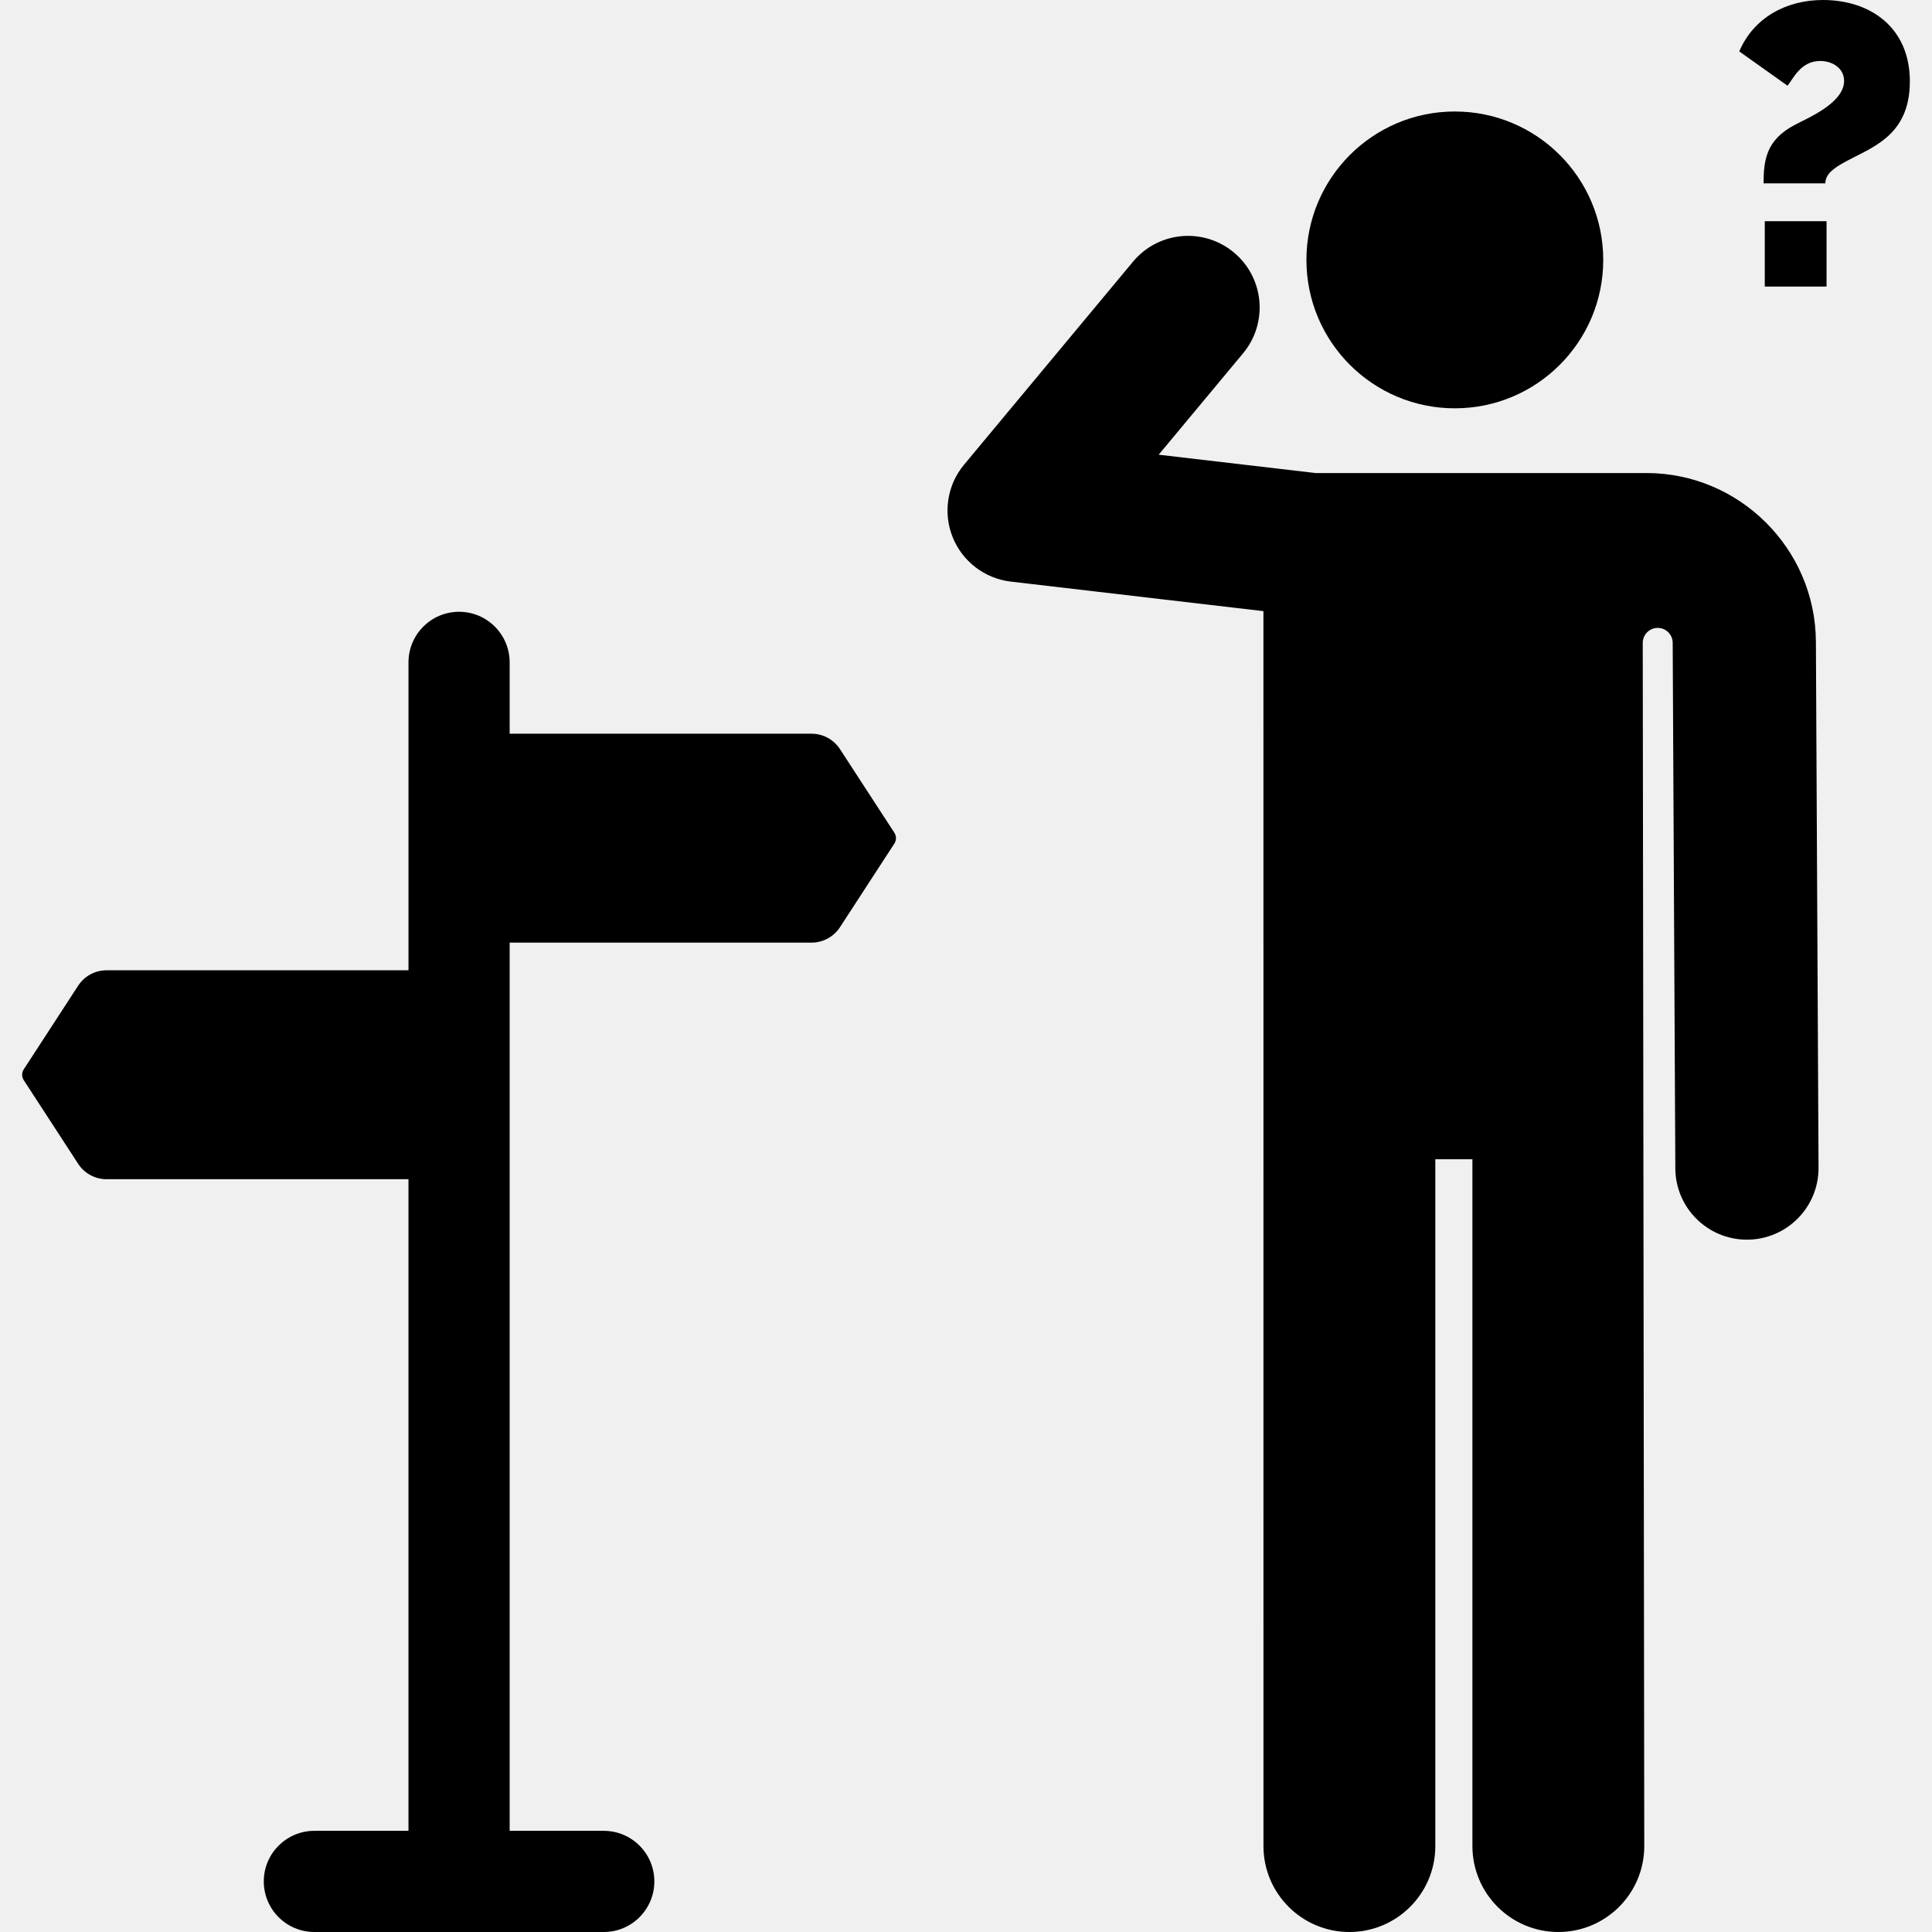
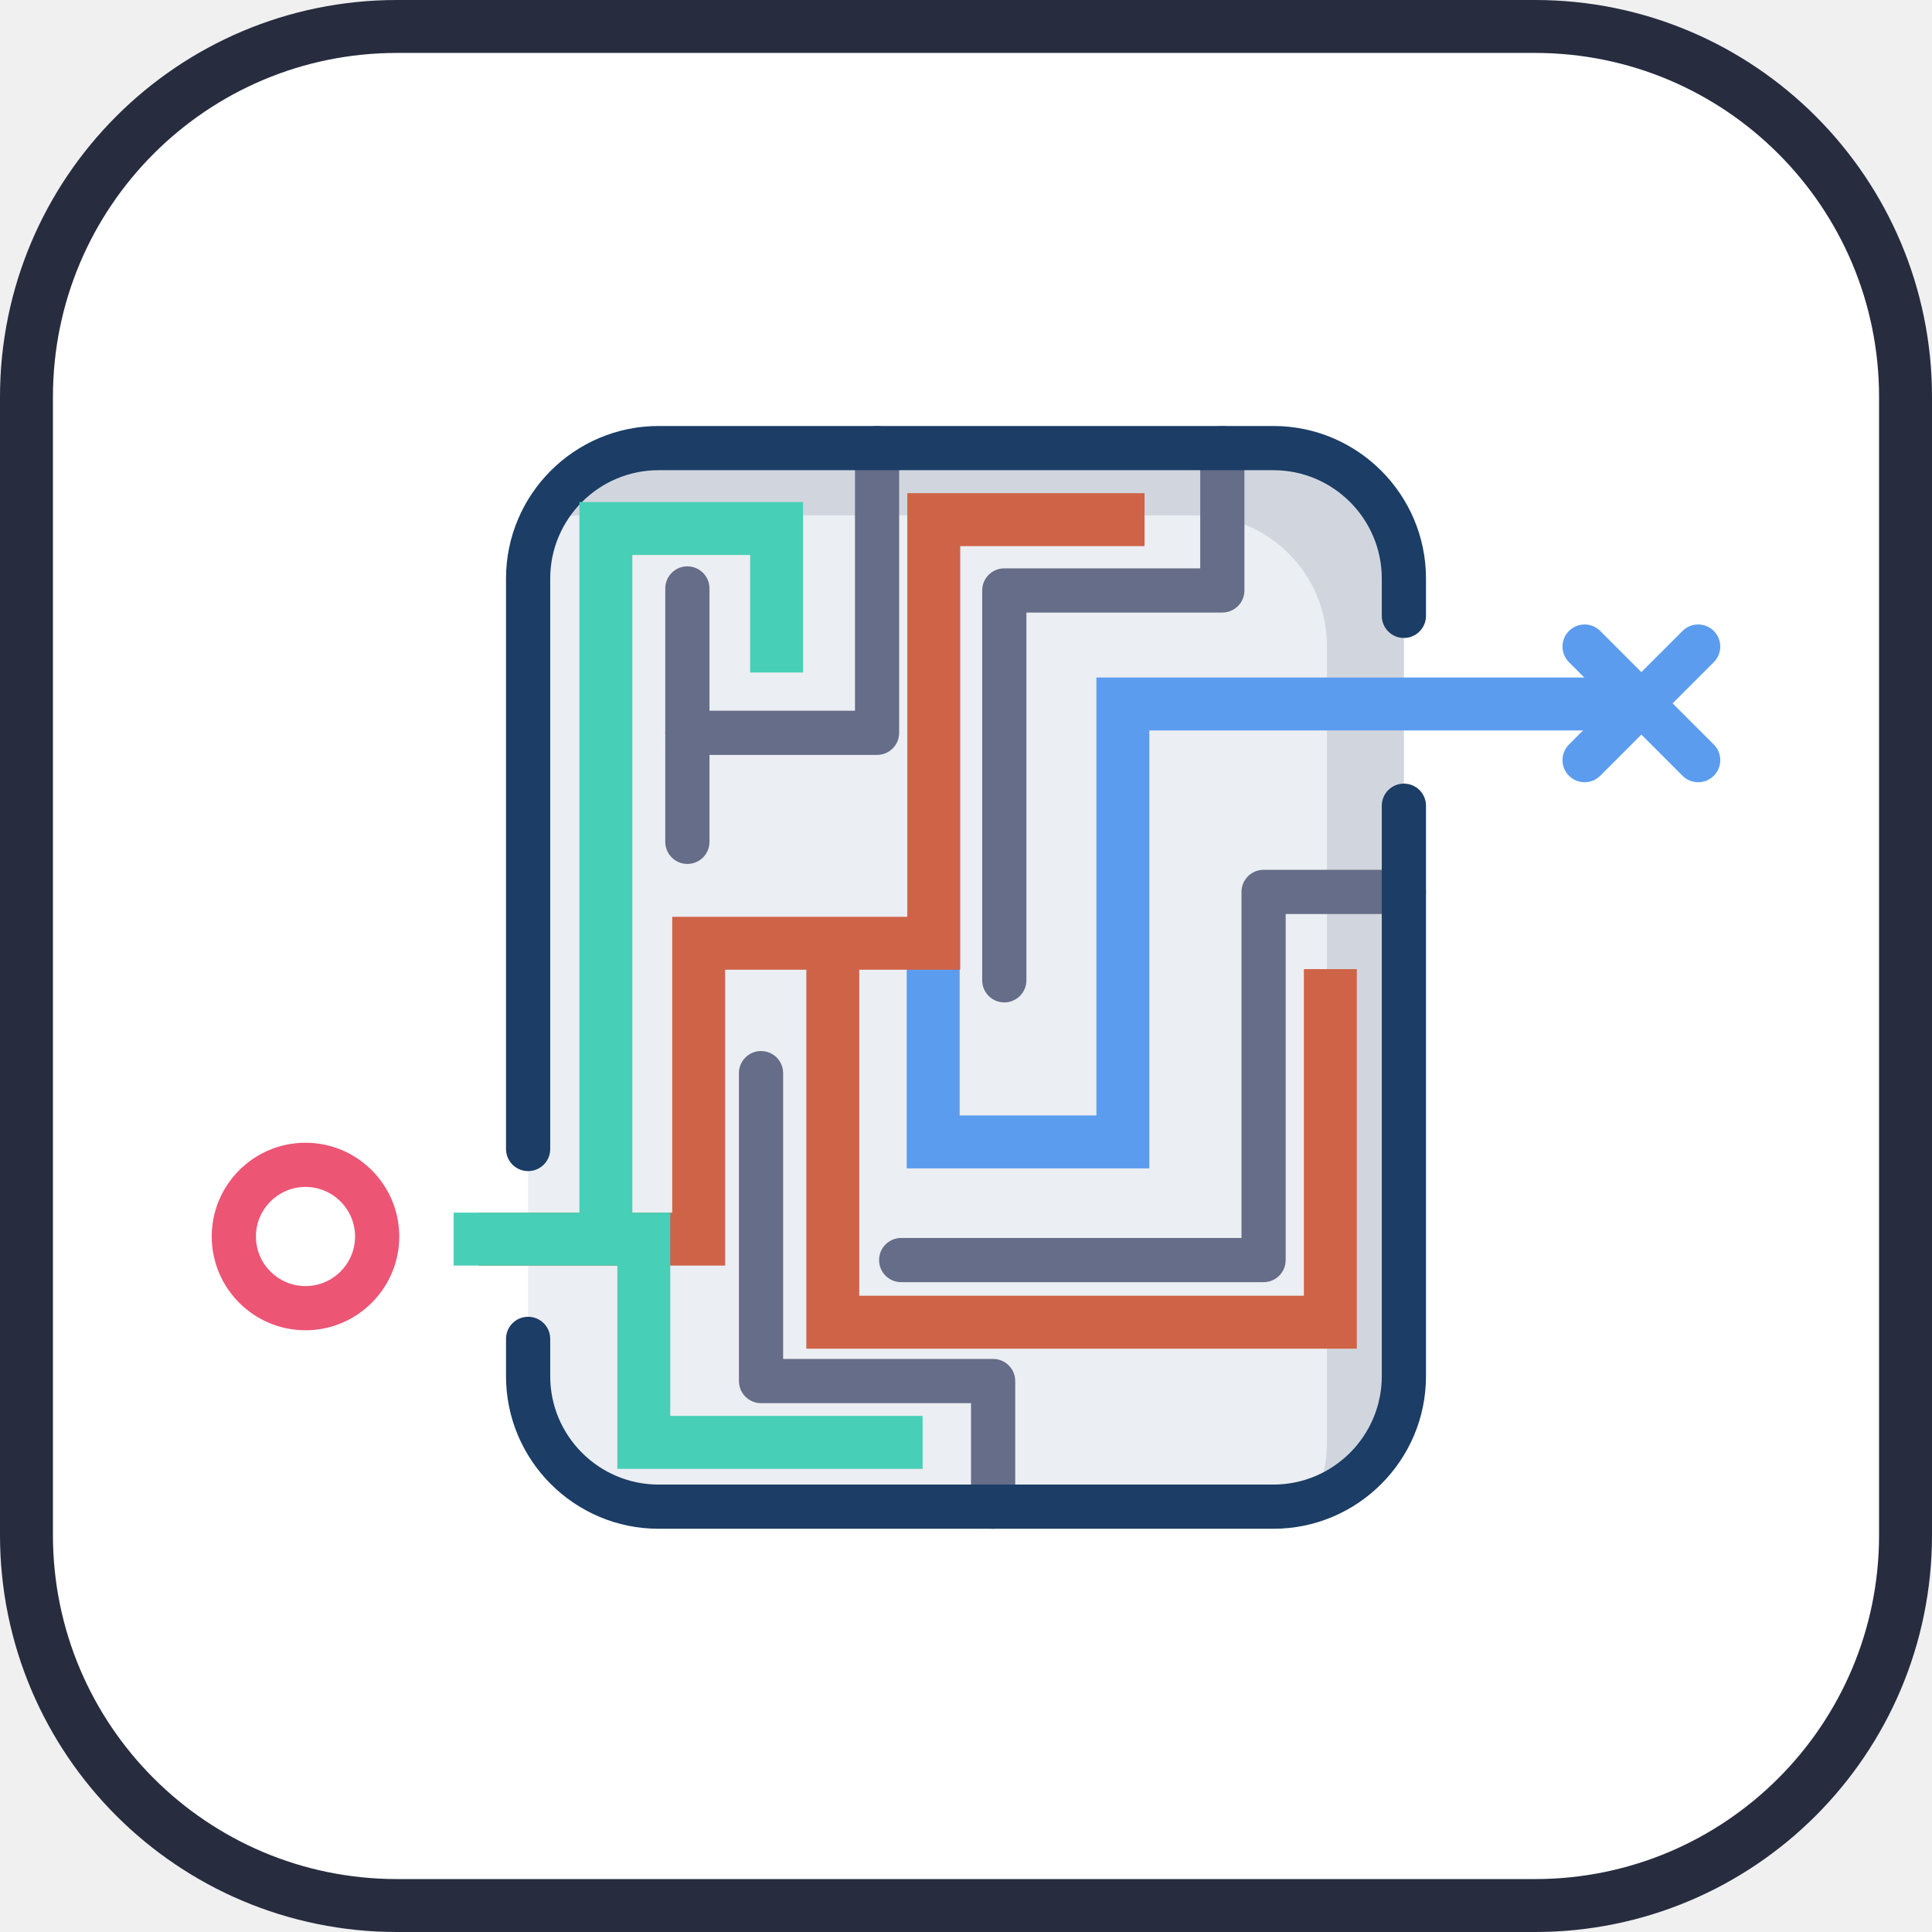
- <svg xmlns="http://www.w3.org/2000/svg" version="1.1" id="Layer_1" x="0px" y="0px" viewBox="0 0 300.46 300.46" style="enable-background:new 0 0 300.46 300.46;" xml:space="preserve">
-   <g id="XMLID_1326_">
-     <g>
-       <g>
-         <path d="M130.631,116.503c-0.973-1.496-2.636-2.398-4.42-2.398H79.26v-11.094c0-4.345-3.522-7.867-7.867-7.867     c-4.345,0-7.867,3.522-7.867,7.867v47.886H16.573c-1.784,0-3.447,0.902-4.42,2.398l-8.457,13.003     c-0.334,0.513-0.334,1.175,0,1.689l8.457,13.003c0.973,1.496,2.636,2.398,4.42,2.398h46.952v101.338H48.89     c-4.345,0-7.867,3.522-7.867,7.867s3.522,7.867,7.867,7.867h45.005c4.345,0,7.867-3.522,7.867-7.867s-3.522-7.867-7.867-7.867     H79.26V146.594h46.951c1.784,0,3.447-0.902,4.42-2.398l8.457-13.003c0.334-0.513,0.334-1.175,0-1.689L130.631,116.503z" />
-         <circle cx="226.252" cy="40.42" r="23.08" />
-         <path d="M256.05,73.565c-9.647,0-41.975,0-51.469,0l-24.386-2.851l13.127-15.771c3.934-4.727,3.292-11.749-1.435-15.684     c-4.728-3.934-11.749-3.291-15.683,1.435L149.93,72.264c-2.614,3.141-3.298,7.461-1.782,11.256     c1.516,3.794,4.989,6.453,9.047,6.929l39.291,4.594l0.005,192.054c0,7.381,5.983,13.363,13.363,13.363     s13.363-5.982,13.363-13.363V180.284h5.77v106.813c0,7.381,5.983,13.363,13.363,13.363s13.363-5.982,13.363-13.363     l-0.237-187.114c-0.001-1.271,1.016-2.308,2.286-2.331c1.271-0.023,2.326,0.975,2.37,2.245v0.001l0.411,81.812     c0.031,6.131,5.01,11.08,11.135,11.08c0.018,0,0.038-0.001,0.057-0.001c6.15-0.031,11.11-5.042,11.08-11.192l-0.411-81.812     C282.33,85.327,270.508,73.565,256.05,73.565z" />
-         <rect x="274.453" y="34.401" width="9.608" height="10.165" />
-         <path d="M283.502,0c-5.687,0-10.767,2.717-13.016,7.995l7.5,5.331c0.855-0.995,2.018-3.843,5.083-3.843     c1.868,0,3.719,1.091,3.719,3.099c0,3.496-5.852,5.85-7.624,6.818c-4.459,2.316-4.897,5.458-4.897,9.112h9.608     c0-1.408,1.28-2.327,2.758-3.161c4.231-2.387,10.382-4.021,10.382-12.706C297.014,4.314,290.919,0,283.502,0z" />
+ <svg xmlns="http://www.w3.org/2000/svg" width="73px" height="73px" viewBox="0 0 73 73" version="1.1">
+   <defs />
+   <g id="algorithms-and-data-structures/algorithms/breadth-first-search" stroke="none" stroke-width="1" fill="none" fill-rule="evenodd">
+     <g id="container" transform="translate(2, 2)" fill-rule="nonzero">
+       <rect id="mask" stroke="#272C3F" stroke-width="2" fill="#FFFFFF" x="-1" y="-1" width="71" height="71" rx="14" />
+       <g id="labyrinth" transform="translate(6, 14)">
+         <path d="M40.114,0.931 L16.886,0.931 C14.162,0.931 11.955,3.138 11.955,5.861 L11.955,27.638 L11.955,34.366 L11.955,35.999 C11.955,38.721 14.162,40.929 16.886,40.929 L40.114,40.929 C42.838,40.929 45.045,38.721 45.045,35.999 L45.045,14.221 L45.045,7.493 L45.045,5.861 C45.045,3.138 42.838,0.931 40.114,0.931 Z" id="Shape" fill="#EBEEF2" />
+         <path d="M40.114,0.931 L16.886,0.931 C14.931,0.931 13.242,2.068 12.444,3.717 C12.927,3.559 13.443,3.472 13.979,3.472 L37.207,3.472 C39.931,3.472 42.138,5.68 42.138,8.402 L42.138,10.035 L42.138,16.763 L42.138,38.54 C42.138,39.309 41.962,40.036 41.649,40.684 C43.621,40.039 45.045,38.185 45.045,35.999 L45.045,14.221 L45.045,7.493 L45.045,5.861 C45.045,3.138 42.838,0.931 40.114,0.931 Z" id="Shape" fill="#D1D6DE" />
+         <path d="M3.543,34.264 C1.589,34.264 0,32.674 0,30.721 C0,28.767 1.589,27.178 3.543,27.178 C5.497,27.178 7.086,28.767 7.086,30.721 C7.086,32.674 5.497,34.264 3.543,34.264 Z M3.543,28.848 C2.51,28.848 1.67,29.688 1.67,30.721 C1.67,31.754 2.51,32.594 3.543,32.594 C4.576,32.594 5.416,31.754 5.416,30.721 C5.416,29.688 4.576,28.848 3.543,28.848 Z" id="Shape" fill="#ED5575" />
+         <g id="Group" transform="translate(50.98828, 7.570312)" fill="#5C9CEE">
+           <path d="M5.177,5.986 C4.963,5.986 4.749,5.905 4.586,5.742 L0.295,1.45 C-0.031,1.124 -0.031,0.596 0.295,0.27 C0.621,-0.056 1.15,-0.056 1.476,0.27 L5.767,4.561 C6.093,4.887 6.093,5.416 5.767,5.742 C5.604,5.905 5.39,5.986 5.177,5.986 Z" id="Shape" />
+           <path d="M0.885,5.986 C0.672,5.986 0.458,5.905 0.295,5.742 C-0.031,5.416 -0.031,4.887 0.295,4.561 L4.586,0.27 C4.912,-0.056 5.441,-0.056 5.767,0.27 C6.093,0.596 6.093,1.124 5.767,1.45 L1.476,5.742 C1.313,5.905 1.099,5.986 0.885,5.986 Z" id="Shape" />
+         </g>
+         <g id="Group" transform="translate(17.0332, 0)" fill="#656D88">
+           <path d="M12.491,41.764 C12.03,41.764 11.656,41.39 11.656,40.929 L11.656,37.017 L3.722,37.017 C3.261,37.017 2.887,36.643 2.887,36.182 L2.887,24.548 C2.887,24.087 3.261,23.713 3.722,23.713 C4.183,23.713 4.557,24.087 4.557,24.548 L4.557,35.347 L12.491,35.347 C12.952,35.347 13.326,35.72 13.326,36.182 L13.326,40.929 C13.326,41.39 12.952,41.764 12.491,41.764 Z" id="Shape" />
+           <path d="M0.939,16.644 C0.478,16.644 0.104,16.27 0.104,15.809 L0.104,6.234 C0.104,5.773 0.478,5.399 0.939,5.399 C1.4,5.399 1.774,5.773 1.774,6.234 L1.774,15.809 C1.774,16.27 1.4,16.644 0.939,16.644 Z" id="Shape" />
+           <path d="M8.106,12.524 L0.939,12.524 C0.478,12.524 0.104,12.151 0.104,11.689 C0.104,11.228 0.478,10.854 0.939,10.854 L7.272,10.854 L7.272,0.931 C7.272,0.47 7.645,0.096 8.106,0.096 C8.568,0.096 8.941,0.47 8.941,0.931 L8.941,11.689 C8.941,12.151 8.568,12.524 8.106,12.524 Z" id="Shape" />
+           <path d="M22.711,32.446 L9.018,32.446 C8.556,32.446 8.183,32.073 8.183,31.611 C8.183,31.15 8.556,30.776 9.018,30.776 L21.876,30.776 L21.876,17.701 C21.876,17.24 22.25,16.866 22.711,16.866 L28.012,16.866 C28.473,16.866 28.847,17.24 28.847,17.701 C28.847,18.162 28.473,18.536 28.012,18.536 L23.546,18.536 L23.546,31.611 C23.546,32.073 23.172,32.446 22.711,32.446 Z" id="Shape" />
+           <path d="M12.914,21.876 C12.453,21.876 12.079,21.502 12.079,21.041 L12.079,6.31 C12.079,5.849 12.453,5.475 12.914,5.475 L20.317,5.475 L20.317,0.931 C20.317,0.47 20.691,0.096 21.152,0.096 C21.613,0.096 21.987,0.47 21.987,0.931 L21.987,6.31 C21.987,6.771 21.613,7.145 21.152,7.145 L13.749,7.145 L13.749,21.041 C13.749,21.502 13.375,21.876 12.914,21.876 Z" id="Shape" />
+         </g>
+         <g id="Group" transform="translate(11.02148, 0)" fill="#1B3D66">
+           <path d="M0.933,28.25 C0.472,28.25 0.098,27.877 0.098,27.415 L0.098,5.861 C0.098,2.682 2.685,0.096 5.864,0.096 L29.093,0.096 C32.272,0.096 34.859,2.682 34.859,5.861 L34.859,7.27 C34.859,7.732 34.485,8.105 34.024,8.105 C33.563,8.105 33.189,7.732 33.189,7.27 L33.189,5.861 C33.189,3.603 31.351,1.766 29.093,1.766 L5.864,1.766 C3.606,1.766 1.768,3.603 1.768,5.861 L1.768,27.415 C1.768,27.877 1.394,28.25 0.933,28.25 Z" id="Shape" />
+           <path d="M29.093,41.764 L5.864,41.764 C2.685,41.764 0.098,39.177 0.098,35.999 L0.098,34.589 C0.098,34.128 0.472,33.754 0.933,33.754 C1.394,33.754 1.768,34.128 1.768,34.589 L1.768,35.999 C1.768,38.257 3.606,40.094 5.864,40.094 L29.093,40.094 C31.351,40.094 33.189,38.257 33.189,35.999 L33.189,14.444 C33.189,13.983 33.563,13.609 34.024,13.609 C34.485,13.609 34.859,13.983 34.859,14.444 L34.859,35.999 C34.859,39.177 32.272,41.764 29.093,41.764 Z" id="Shape" />
+         </g>
+         <g id="Group-2" transform="translate(9, 3)" stroke-width="2">
+           <polyline id="Path-18" stroke="#5C9CEE" points="18.26 16.678 18.26 24.147 25.427 24.147 25.427 7.6 44.218 7.6" />
+           <polyline id="Path-17" stroke="#CF6348" points="14.467 16.746 14.467 30.959 33.267 30.959 33.267 17.618" />
+           <polyline id="Path-16" stroke="#CF6348" points="1.068 27.82 9.4 27.82 9.4 16.641 18.282 16.641 18.282 0.635 26.246 0.635" />
+           <polyline id="Path-15" stroke="#48CFB7" points="5.892 27.61 5.892 0.969 12.344 0.969 12.344 6.411" />
+           <polyline id="Path-14" stroke="#48CFB7" points="0.141 27.819 7.326 27.819 7.326 35.5 17.86 35.5" />
+         </g>
      </g>
    </g>
  </g>
-   <g>
- </g>
-   <g>
- </g>
-   <g>
- </g>
-   <g>
- </g>
-   <g>
- </g>
-   <g>
- </g>
-   <g>
- </g>
-   <g>
- </g>
-   <g>
- </g>
-   <g>
- </g>
-   <g>
- </g>
-   <g>
- </g>
-   <g>
- </g>
-   <g>
- </g>
-   <g>
- </g>
</svg>
